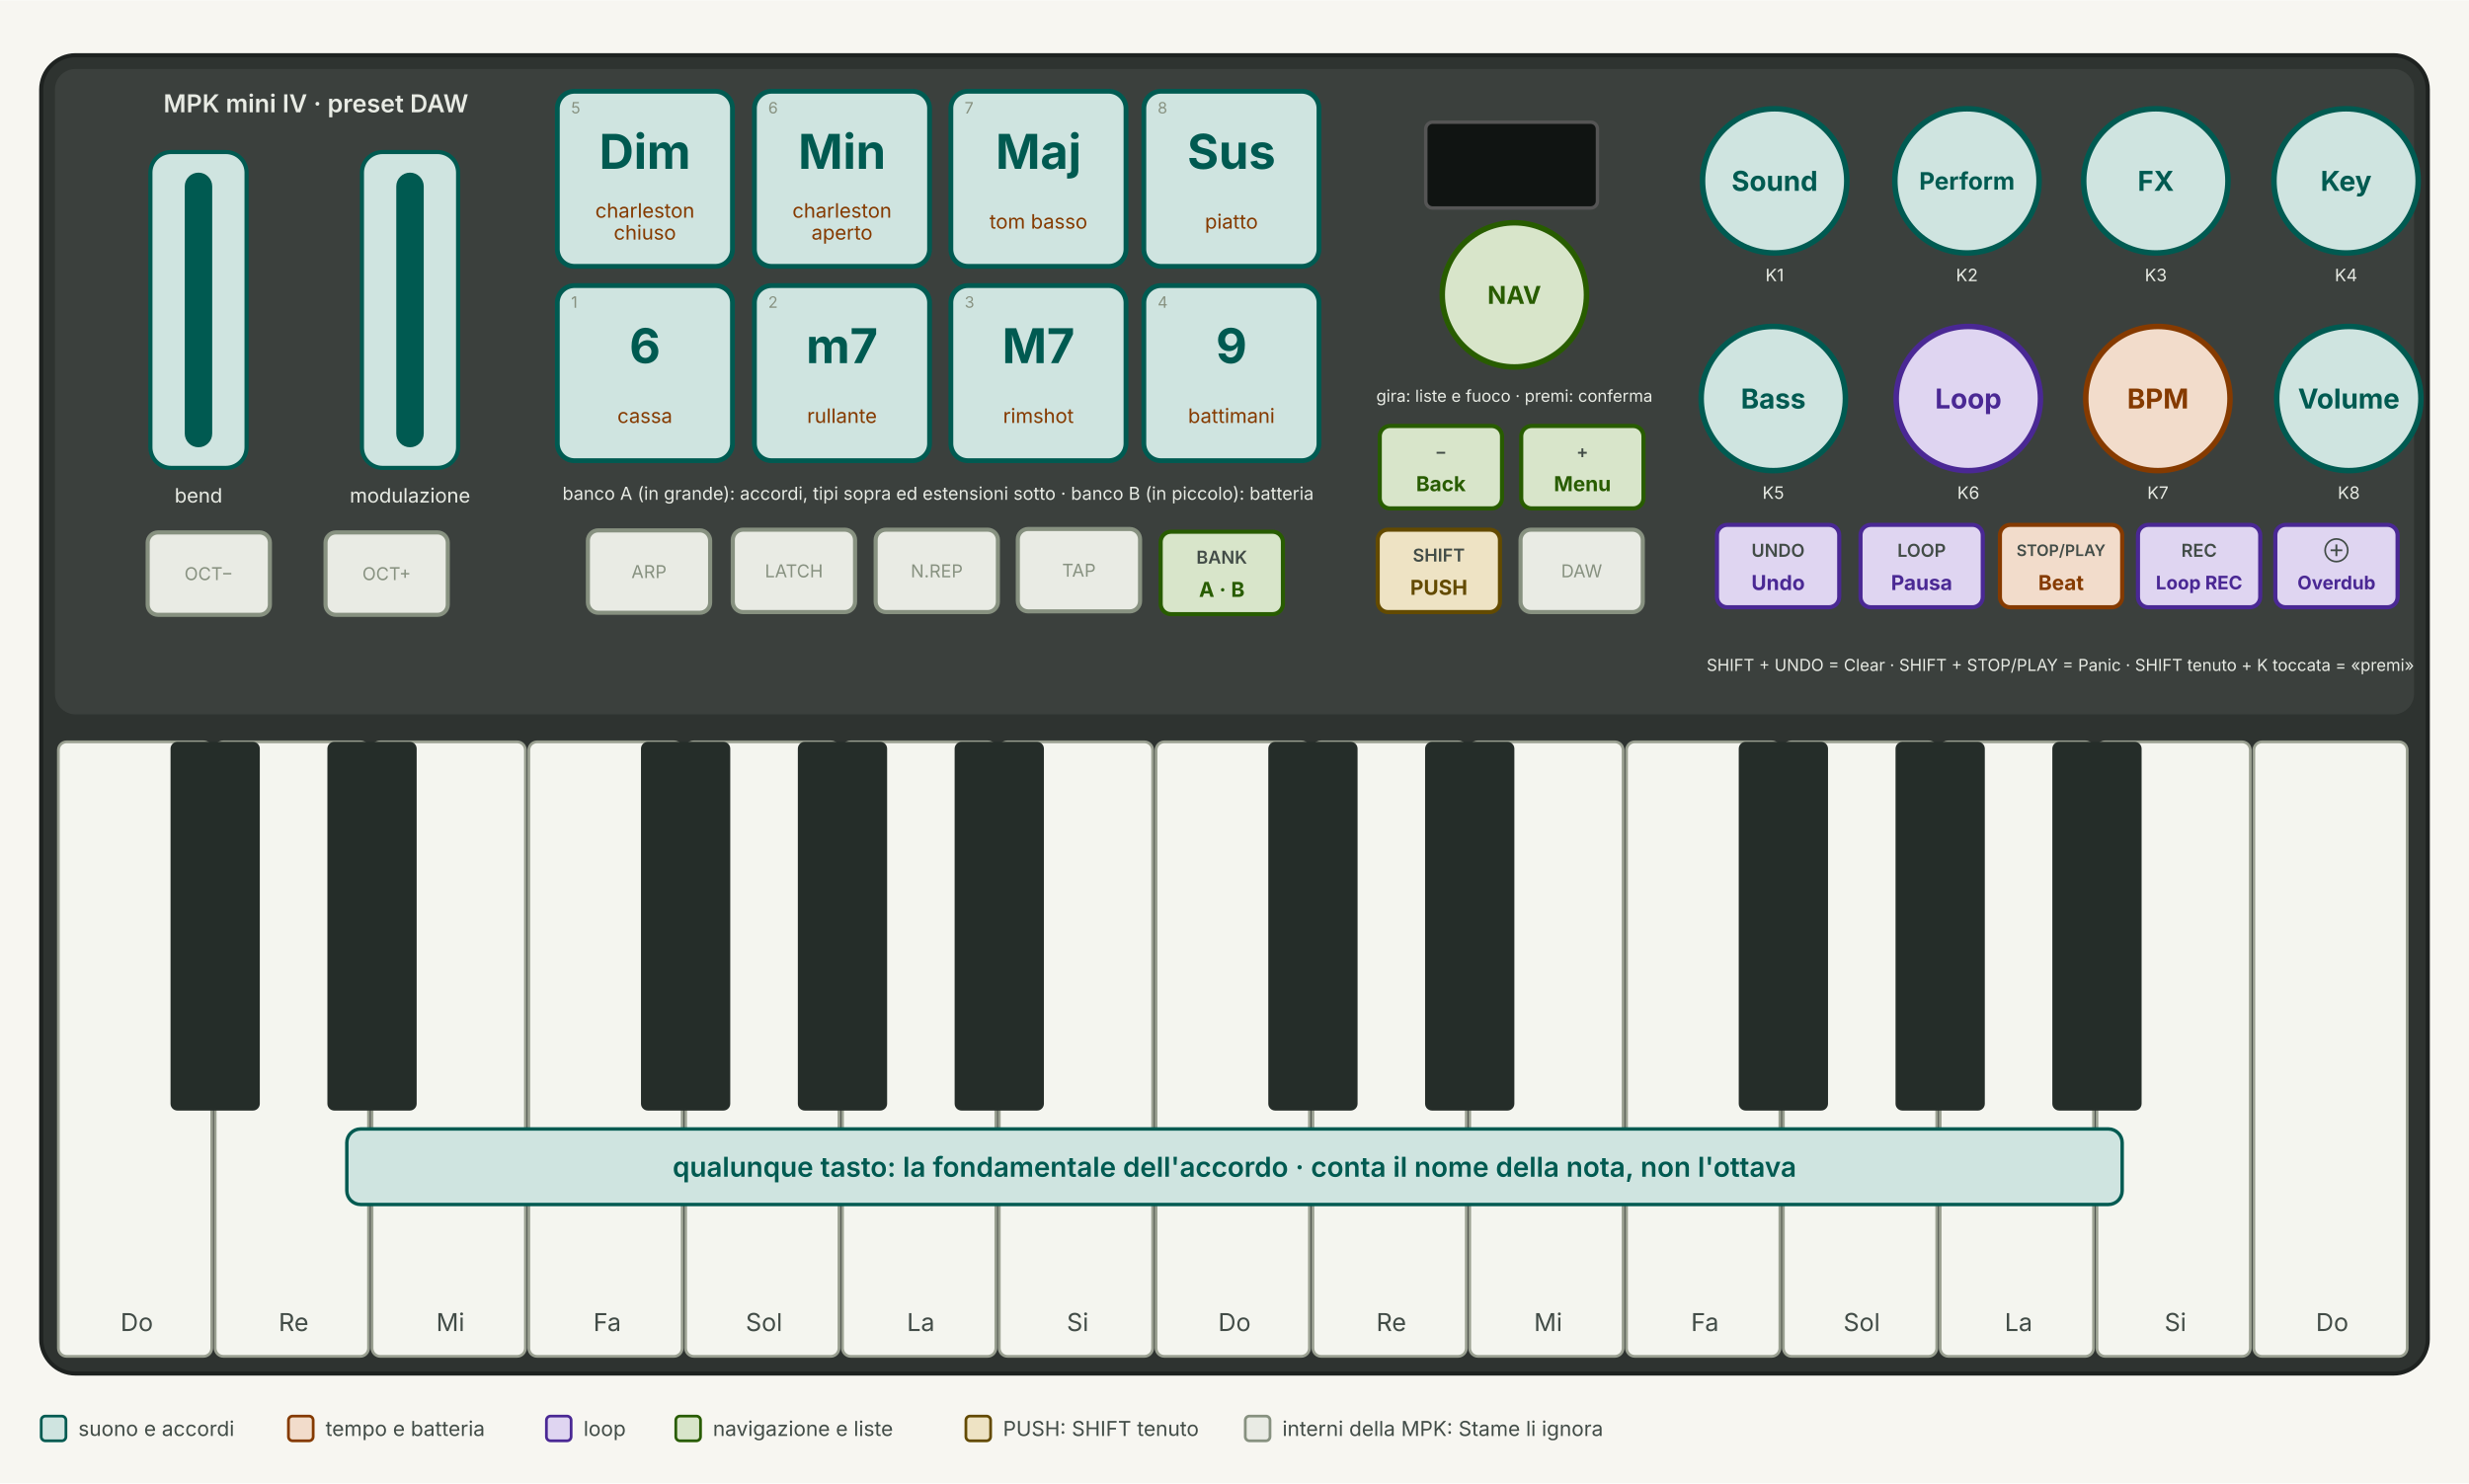
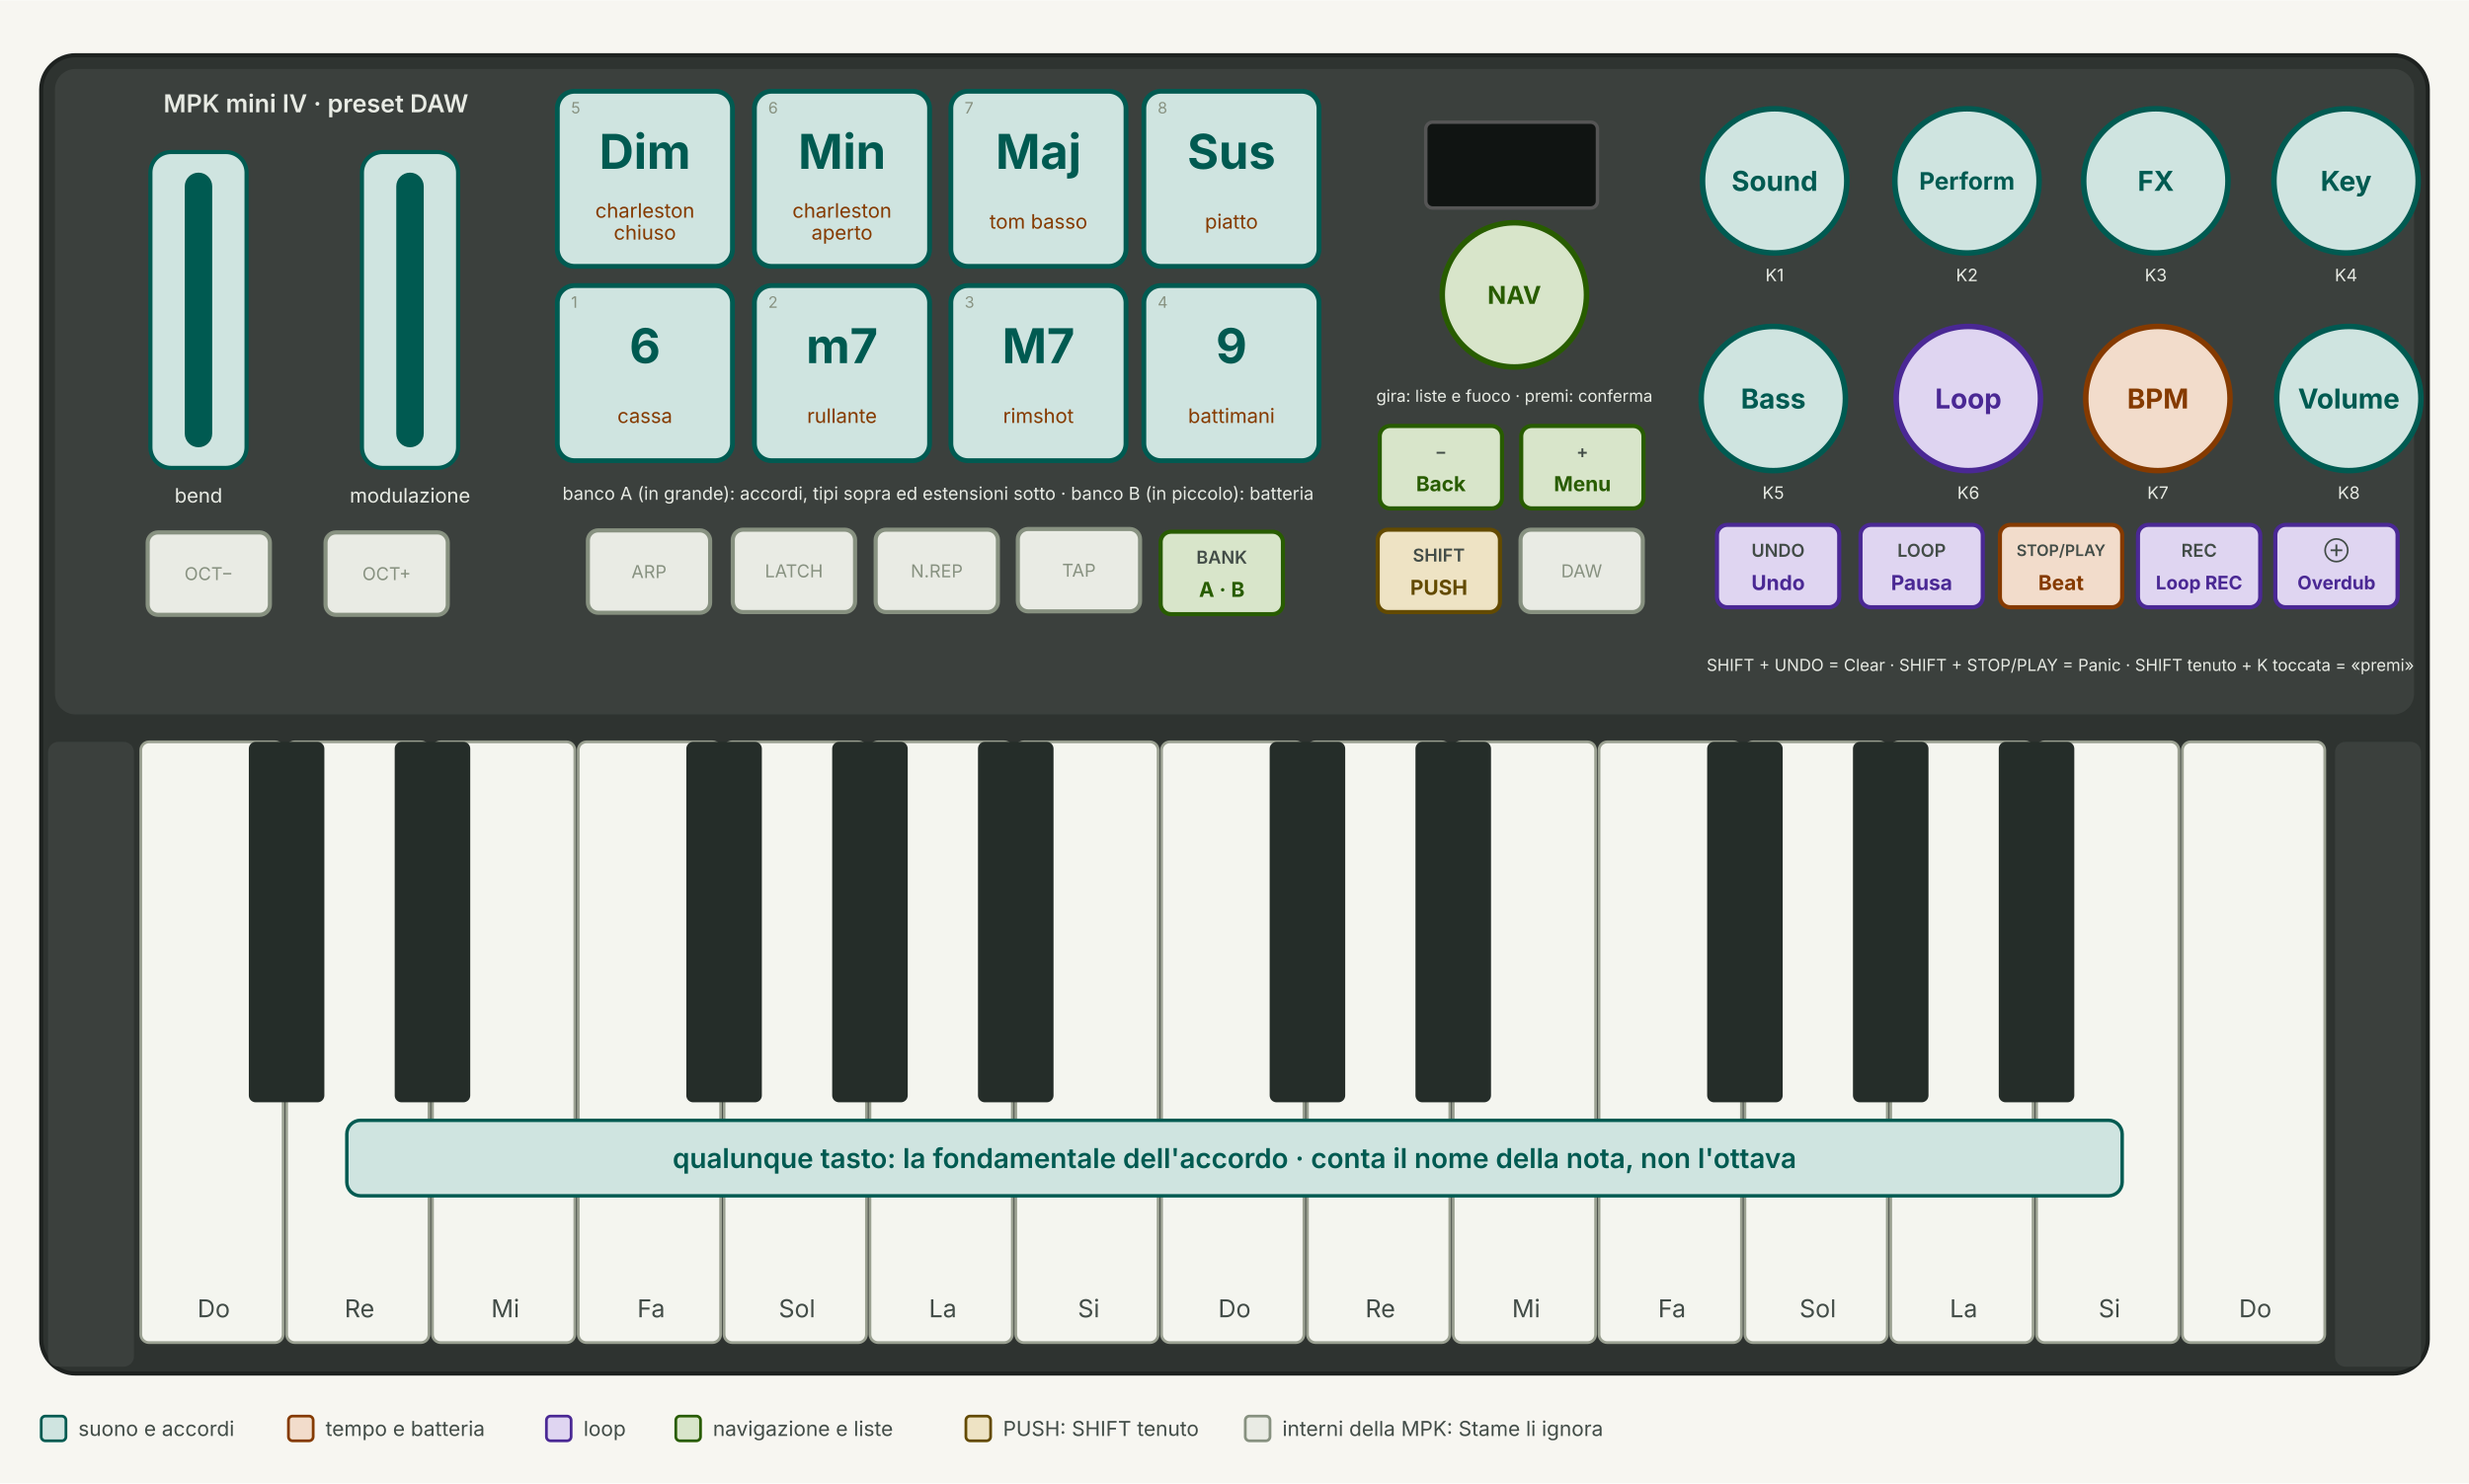
<svg xmlns="http://www.w3.org/2000/svg" viewBox="0 0 359.5 216.0" width="935" height="562" font-family="Inter, 'Segoe UI', Helvetica, Arial, sans-serif">
  <rect x="0" y="0" width="359.5" height="216.0" fill="#F7F6F1" />
  <rect x="6.00" y="8.00" width="347.50" height="192.00" rx="5" fill="#2E3330" stroke="#1E2220" stroke-width="0.6" />
  <rect x="8.00" y="10.00" width="343.50" height="94.00" rx="3" fill="#3B403D" stroke="none" stroke-width="0.5" />
  <text x="46.00" y="15.00" font-size="3.6" fill="#E8EBE4" text-anchor="middle" font-weight="600" dominant-baseline="central">MPK mini IV · preset DAW</text>
  <rect x="21.90" y="22.10" width="14.00" height="46.00" rx="3" fill="#CFE4E0" stroke="#005A51" stroke-width="0.6" />
  <rect x="26.90" y="25.10" width="4.00" height="40.00" rx="2" fill="#005A51" stroke="none" stroke-width="0.5" />
  <text x="28.90" y="72.10" font-size="2.9" fill="#E8EBE4" text-anchor="middle" font-weight="400" dominant-baseline="central">bend</text>
  <rect x="52.70" y="22.10" width="14.00" height="46.00" rx="3" fill="#CFE4E0" stroke="#005A51" stroke-width="0.6" />
  <rect x="57.70" y="25.10" width="4.00" height="40.00" rx="2" fill="#005A51" stroke="none" stroke-width="0.5" />
  <text x="59.70" y="72.10" font-size="2.9" fill="#E8EBE4" text-anchor="middle" font-weight="400" dominant-baseline="central">modulazione</text>
  <rect x="81.15" y="41.55" width="25.50" height="25.50" rx="2.5" fill="#CFE4E0" stroke="#005A51" stroke-width="0.7" />
  <text x="93.90" y="50.30" font-size="7.0" fill="#005A51" text-anchor="middle" font-weight="700" dominant-baseline="central">6</text>
  <text x="93.90" y="60.50" font-size="2.9" fill="#853A00" text-anchor="middle" font-weight="400" dominant-baseline="central">cassa</text>
  <text x="83.15" y="43.95" font-size="2.3" fill="#879180" text-anchor="start" font-weight="400" dominant-baseline="central">1</text>
  <rect x="109.85" y="41.55" width="25.50" height="25.50" rx="2.5" fill="#CFE4E0" stroke="#005A51" stroke-width="0.7" />
  <text x="122.60" y="50.30" font-size="7.0" fill="#005A51" text-anchor="middle" font-weight="700" dominant-baseline="central">m7</text>
  <text x="122.60" y="60.50" font-size="2.9" fill="#853A00" text-anchor="middle" font-weight="400" dominant-baseline="central">rullante</text>
  <text x="111.85" y="43.95" font-size="2.3" fill="#879180" text-anchor="start" font-weight="400" dominant-baseline="central">2</text>
  <rect x="138.45" y="41.55" width="25.50" height="25.50" rx="2.5" fill="#CFE4E0" stroke="#005A51" stroke-width="0.7" />
  <text x="151.20" y="50.30" font-size="7.0" fill="#005A51" text-anchor="middle" font-weight="700" dominant-baseline="central">M7</text>
  <text x="151.20" y="60.50" font-size="2.9" fill="#853A00" text-anchor="middle" font-weight="400" dominant-baseline="central">rimshot</text>
  <text x="140.45" y="43.95" font-size="2.3" fill="#879180" text-anchor="start" font-weight="400" dominant-baseline="central">3</text>
  <rect x="166.55" y="41.55" width="25.50" height="25.50" rx="2.5" fill="#CFE4E0" stroke="#005A51" stroke-width="0.7" />
  <text x="179.30" y="50.30" font-size="7.0" fill="#005A51" text-anchor="middle" font-weight="700" dominant-baseline="central">9</text>
  <text x="179.30" y="60.50" font-size="2.9" fill="#853A00" text-anchor="middle" font-weight="400" dominant-baseline="central">battimani</text>
  <text x="168.55" y="43.95" font-size="2.3" fill="#879180" text-anchor="start" font-weight="400" dominant-baseline="central">4</text>
  <rect x="81.15" y="13.25" width="25.50" height="25.50" rx="2.5" fill="#CFE4E0" stroke="#005A51" stroke-width="0.7" />
  <text x="93.90" y="22.00" font-size="7.0" fill="#005A51" text-anchor="middle" font-weight="700" dominant-baseline="central">Dim</text>
  <text x="93.90" y="30.61" font-size="2.9" fill="#853A00" text-anchor="middle" font-weight="400" dominant-baseline="central">charleston</text>
  <text x="93.90" y="33.80" font-size="2.9" fill="#853A00" text-anchor="middle" font-weight="400" dominant-baseline="central">chiuso</text>
  <text x="83.15" y="15.65" font-size="2.3" fill="#879180" text-anchor="start" font-weight="400" dominant-baseline="central">5</text>
  <rect x="109.85" y="13.25" width="25.50" height="25.50" rx="2.5" fill="#CFE4E0" stroke="#005A51" stroke-width="0.7" />
  <text x="122.60" y="22.00" font-size="7.0" fill="#005A51" text-anchor="middle" font-weight="700" dominant-baseline="central">Min</text>
  <text x="122.60" y="30.61" font-size="2.9" fill="#853A00" text-anchor="middle" font-weight="400" dominant-baseline="central">charleston</text>
  <text x="122.60" y="33.80" font-size="2.9" fill="#853A00" text-anchor="middle" font-weight="400" dominant-baseline="central">aperto</text>
  <text x="111.85" y="15.65" font-size="2.3" fill="#879180" text-anchor="start" font-weight="400" dominant-baseline="central">6</text>
  <rect x="138.45" y="13.25" width="25.50" height="25.50" rx="2.5" fill="#CFE4E0" stroke="#005A51" stroke-width="0.7" />
  <text x="151.20" y="22.00" font-size="7.0" fill="#005A51" text-anchor="middle" font-weight="700" dominant-baseline="central">Maj</text>
  <text x="151.20" y="32.20" font-size="2.9" fill="#853A00" text-anchor="middle" font-weight="400" dominant-baseline="central">tom basso</text>
  <text x="140.45" y="15.65" font-size="2.3" fill="#879180" text-anchor="start" font-weight="400" dominant-baseline="central">7</text>
  <rect x="166.55" y="13.25" width="25.50" height="25.50" rx="2.5" fill="#CFE4E0" stroke="#005A51" stroke-width="0.7" />
  <text x="179.30" y="22.00" font-size="7.0" fill="#005A51" text-anchor="middle" font-weight="700" dominant-baseline="central">Sus</text>
  <text x="179.30" y="32.20" font-size="2.9" fill="#853A00" text-anchor="middle" font-weight="400" dominant-baseline="central">piatto</text>
  <text x="168.55" y="15.65" font-size="2.3" fill="#879180" text-anchor="start" font-weight="400" dominant-baseline="central">8</text>
  <text x="136.60" y="71.80" font-size="2.6" fill="#E8EBE4" text-anchor="middle" font-weight="400" dominant-baseline="central">banco A (in grande): accordi, tipi sopra ed estensioni sotto · banco B (in piccolo): batteria</text>
  <rect x="200.90" y="62.00" width="17.80" height="12.00" rx="1.5" fill="#D8E5CA" stroke="#285C00" stroke-width="0.6" />
  <text x="209.80" y="65.70" font-size="2.6" fill="#424C47" text-anchor="middle" font-weight="600" dominant-baseline="central">−</text>
  <text x="209.80" y="70.40" font-size="3.0" fill="#285C00" text-anchor="middle" font-weight="700" dominant-baseline="central">Back</text>
  <rect x="221.50" y="62.00" width="17.80" height="12.00" rx="1.5" fill="#D8E5CA" stroke="#285C00" stroke-width="0.6" />
  <text x="230.40" y="65.70" font-size="2.6" fill="#424C47" text-anchor="middle" font-weight="600" dominant-baseline="central">+</text>
  <text x="230.40" y="70.40" font-size="3.0" fill="#285C00" text-anchor="middle" font-weight="700" dominant-baseline="central">Menu</text>
  <rect x="200.60" y="77.10" width="17.80" height="12.00" rx="1.5" fill="#EEE3C4" stroke="#634A00" stroke-width="0.6" />
  <text x="209.50" y="80.80" font-size="2.6" fill="#424C47" text-anchor="middle" font-weight="600" dominant-baseline="central">SHIFT</text>
  <text x="209.50" y="85.50" font-size="3.0" fill="#634A00" text-anchor="middle" font-weight="700" dominant-baseline="central">PUSH</text>
  <rect x="169.00" y="77.40" width="17.80" height="12.00" rx="1.5" fill="#D8E5CA" stroke="#285C00" stroke-width="0.6" />
  <text x="177.90" y="81.10" font-size="2.6" fill="#424C47" text-anchor="middle" font-weight="600" dominant-baseline="central">BANK</text>
  <text x="177.90" y="85.80" font-size="3.0" fill="#285C00" text-anchor="middle" font-weight="700" dominant-baseline="central">A · B</text>
  <rect x="221.40" y="77.10" width="17.80" height="12.00" rx="1.5" fill="#E9EBE4" stroke="#879180" stroke-width="0.6" />
  <text x="230.30" y="83.10" font-size="2.6" fill="#879180" text-anchor="middle" font-weight="400" dominant-baseline="central">DAW</text>
  <rect x="21.50" y="77.50" width="17.80" height="12.00" rx="1.5" fill="#E9EBE4" stroke="#879180" stroke-width="0.6" />
  <text x="30.40" y="83.50" font-size="2.6" fill="#879180" text-anchor="middle" font-weight="400" dominant-baseline="central">OCT−</text>
  <rect x="47.40" y="77.50" width="17.80" height="12.00" rx="1.5" fill="#E9EBE4" stroke="#879180" stroke-width="0.6" />
  <text x="56.30" y="83.50" font-size="2.6" fill="#879180" text-anchor="middle" font-weight="400" dominant-baseline="central">OCT+</text>
  <rect x="85.60" y="77.20" width="17.80" height="12.00" rx="1.5" fill="#E9EBE4" stroke="#879180" stroke-width="0.6" />
  <text x="94.50" y="83.20" font-size="2.6" fill="#879180" text-anchor="middle" font-weight="400" dominant-baseline="central">ARP</text>
  <rect x="106.70" y="77.10" width="17.80" height="12.00" rx="1.5" fill="#E9EBE4" stroke="#879180" stroke-width="0.6" />
  <text x="115.60" y="83.10" font-size="2.6" fill="#879180" text-anchor="middle" font-weight="400" dominant-baseline="central">LATCH</text>
  <rect x="127.50" y="77.10" width="17.80" height="12.00" rx="1.5" fill="#E9EBE4" stroke="#879180" stroke-width="0.6" />
  <text x="136.40" y="83.10" font-size="2.6" fill="#879180" text-anchor="middle" font-weight="400" dominant-baseline="central">N.REP</text>
  <rect x="148.20" y="77.00" width="17.80" height="12.00" rx="1.5" fill="#E9EBE4" stroke="#879180" stroke-width="0.6" />
  <text x="157.10" y="83.00" font-size="2.6" fill="#879180" text-anchor="middle" font-weight="400" dominant-baseline="central">TAP</text>
  <rect x="207.60" y="17.75" width="25.00" height="12.50" rx="1" fill="#101412" stroke="#555555" stroke-width="0.5" />
  <circle cx="220.50" cy="42.90" r="10.50" fill="#D8E5CA" stroke="#285C00" stroke-width="0.8" />
  <text x="220.50" y="42.90" font-size="3.6" fill="#285C00" text-anchor="middle" font-weight="700" dominant-baseline="central">NAV</text>
  <text x="220.50" y="57.60" font-size="2.4" fill="#E8EBE4" text-anchor="middle" font-weight="400" dominant-baseline="central">gira: liste e fuoco · premi: conferma</text>
  <circle cx="258.40" cy="26.30" r="10.50" fill="#CFE4E0" stroke="#005A51" stroke-width="0.8" />
  <text x="258.40" y="26.30" font-size="4.0" fill="#005A51" text-anchor="middle" font-weight="700" dominant-baseline="central">Sound</text>
  <text x="258.40" y="40.00" font-size="2.5" fill="#E8EBE4" text-anchor="middle" font-weight="400" dominant-baseline="central">K1</text>
  <circle cx="286.40" cy="26.30" r="10.50" fill="#CFE4E0" stroke="#005A51" stroke-width="0.8" />
  <text x="286.40" y="26.30" font-size="3.5" fill="#005A51" text-anchor="middle" font-weight="700" dominant-baseline="central">Perform</text>
  <text x="286.40" y="40.00" font-size="2.5" fill="#E8EBE4" text-anchor="middle" font-weight="400" dominant-baseline="central">K2</text>
  <circle cx="313.90" cy="26.30" r="10.50" fill="#CFE4E0" stroke="#005A51" stroke-width="0.8" />
  <text x="313.90" y="26.30" font-size="4.0" fill="#005A51" text-anchor="middle" font-weight="700" dominant-baseline="central">FX</text>
  <text x="313.90" y="40.00" font-size="2.5" fill="#E8EBE4" text-anchor="middle" font-weight="400" dominant-baseline="central">K3</text>
  <circle cx="341.60" cy="26.30" r="10.50" fill="#CFE4E0" stroke="#005A51" stroke-width="0.8" />
  <text x="341.60" y="26.30" font-size="4.0" fill="#005A51" text-anchor="middle" font-weight="700" dominant-baseline="central">Key</text>
  <text x="341.60" y="40.00" font-size="2.5" fill="#E8EBE4" text-anchor="middle" font-weight="400" dominant-baseline="central">K4</text>
  <circle cx="258.20" cy="58.00" r="10.50" fill="#CFE4E0" stroke="#005A51" stroke-width="0.8" />
  <text x="258.20" y="58.00" font-size="4.0" fill="#005A51" text-anchor="middle" font-weight="700" dominant-baseline="central">Bass</text>
  <text x="258.20" y="71.70" font-size="2.5" fill="#E8EBE4" text-anchor="middle" font-weight="400" dominant-baseline="central">K5</text>
  <circle cx="286.60" cy="58.00" r="10.50" fill="#DFD5F1" stroke="#4A2894" stroke-width="0.8" />
  <text x="286.60" y="58.00" font-size="4.0" fill="#4A2894" text-anchor="middle" font-weight="700" dominant-baseline="central">Loop</text>
  <text x="286.60" y="71.70" font-size="2.5" fill="#E8EBE4" text-anchor="middle" font-weight="400" dominant-baseline="central">K6</text>
  <circle cx="314.20" cy="58.00" r="10.50" fill="#F2DCCB" stroke="#853A00" stroke-width="0.8" />
  <text x="314.20" y="58.00" font-size="4.0" fill="#853A00" text-anchor="middle" font-weight="700" dominant-baseline="central">BPM</text>
  <text x="314.20" y="71.70" font-size="2.5" fill="#E8EBE4" text-anchor="middle" font-weight="400" dominant-baseline="central">K7</text>
  <circle cx="342.00" cy="58.00" r="10.50" fill="#CFE4E0" stroke="#005A51" stroke-width="0.8" />
  <text x="342.00" y="58.00" font-size="4.0" fill="#005A51" text-anchor="middle" font-weight="700" dominant-baseline="central">Volume</text>
  <text x="342.00" y="71.70" font-size="2.5" fill="#E8EBE4" text-anchor="middle" font-weight="400" dominant-baseline="central">K8</text>
  <rect x="250.00" y="76.40" width="17.80" height="12.00" rx="1.5" fill="#DFD5F1" stroke="#4A2894" stroke-width="0.6" />
  <text x="258.90" y="80.10" font-size="2.6" fill="#424C47" text-anchor="middle" font-weight="600" dominant-baseline="central">UNDO</text>
  <text x="258.90" y="84.80" font-size="3.0" fill="#4A2894" text-anchor="middle" font-weight="700" dominant-baseline="central">Undo</text>
  <rect x="270.90" y="76.40" width="17.80" height="12.00" rx="1.5" fill="#DFD5F1" stroke="#4A2894" stroke-width="0.6" />
  <text x="279.80" y="80.10" font-size="2.6" fill="#424C47" text-anchor="middle" font-weight="600" dominant-baseline="central">LOOP</text>
  <text x="279.80" y="84.80" font-size="3.0" fill="#4A2894" text-anchor="middle" font-weight="700" dominant-baseline="central">Pausa</text>
  <rect x="291.20" y="76.40" width="17.80" height="12.00" rx="1.5" fill="#F2DCCB" stroke="#853A00" stroke-width="0.6" />
  <text x="300.10" y="80.10" font-size="2.3" fill="#424C47" text-anchor="middle" font-weight="600" dominant-baseline="central">STOP/PLAY</text>
  <text x="300.10" y="84.80" font-size="3.0" fill="#853A00" text-anchor="middle" font-weight="700" dominant-baseline="central">Beat</text>
  <rect x="311.30" y="76.40" width="17.80" height="12.00" rx="1.5" fill="#DFD5F1" stroke="#4A2894" stroke-width="0.6" />
  <text x="320.20" y="80.10" font-size="2.6" fill="#424C47" text-anchor="middle" font-weight="600" dominant-baseline="central">REC</text>
  <text x="320.20" y="84.80" font-size="2.7" fill="#4A2894" text-anchor="middle" font-weight="700" dominant-baseline="central">Loop REC</text>
  <rect x="331.30" y="76.40" width="17.80" height="12.00" rx="1.5" fill="#DFD5F1" stroke="#4A2894" stroke-width="0.6" />
  <text x="340.20" y="80.10" font-size="2.6" fill="#424C47" text-anchor="middle" font-weight="600" dominant-baseline="central">⊕</text>
  <text x="340.20" y="84.80" font-size="2.7" fill="#4A2894" text-anchor="middle" font-weight="700" dominant-baseline="central">Overdub</text>
  <text x="300.00" y="96.80" font-size="2.4" fill="#E8EBE4" text-anchor="middle" font-weight="400" dominant-baseline="central">SHIFT + UNDO = Clear · SHIFT + STOP/PLAY = Panic · SHIFT tenuto + K toccata = «premi»</text>
-   <rect x="8.50" y="108.00" width="22.33" height="89.50" rx="1.2" fill="#F4F5EF" stroke="#9AA091" stroke-width="0.4" />
-   <text x="19.92" y="192.50" font-size="3.6" fill="#424C47" text-anchor="middle" font-weight="400" dominant-baseline="central">Do</text>
-   <rect x="31.33" y="108.00" width="22.33" height="89.50" rx="1.2" fill="#F4F5EF" stroke="#9AA091" stroke-width="0.4" />
-   <text x="42.75" y="192.50" font-size="3.6" fill="#424C47" text-anchor="middle" font-weight="400" dominant-baseline="central">Re</text>
-   <rect x="54.17" y="108.00" width="22.33" height="89.50" rx="1.2" fill="#F4F5EF" stroke="#9AA091" stroke-width="0.4" />
-   <text x="65.58" y="192.50" font-size="3.6" fill="#424C47" text-anchor="middle" font-weight="400" dominant-baseline="central">Mi</text>
-   <rect x="77.00" y="108.00" width="22.33" height="89.50" rx="1.2" fill="#F4F5EF" stroke="#9AA091" stroke-width="0.4" />
-   <text x="88.42" y="192.50" font-size="3.6" fill="#424C47" text-anchor="middle" font-weight="400" dominant-baseline="central">Fa</text>
-   <rect x="99.83" y="108.00" width="22.33" height="89.50" rx="1.2" fill="#F4F5EF" stroke="#9AA091" stroke-width="0.4" />
-   <text x="111.25" y="192.50" font-size="3.6" fill="#424C47" text-anchor="middle" font-weight="400" dominant-baseline="central">Sol</text>
-   <rect x="122.67" y="108.00" width="22.33" height="89.50" rx="1.2" fill="#F4F5EF" stroke="#9AA091" stroke-width="0.4" />
-   <text x="134.08" y="192.50" font-size="3.6" fill="#424C47" text-anchor="middle" font-weight="400" dominant-baseline="central">La</text>
-   <rect x="145.50" y="108.00" width="22.33" height="89.50" rx="1.2" fill="#F4F5EF" stroke="#9AA091" stroke-width="0.4" />
-   <text x="156.92" y="192.50" font-size="3.6" fill="#424C47" text-anchor="middle" font-weight="400" dominant-baseline="central">Si</text>
-   <rect x="168.33" y="108.00" width="22.33" height="89.50" rx="1.2" fill="#F4F5EF" stroke="#9AA091" stroke-width="0.4" />
-   <text x="179.75" y="192.50" font-size="3.6" fill="#424C47" text-anchor="middle" font-weight="400" dominant-baseline="central">Do</text>
-   <rect x="191.17" y="108.00" width="22.33" height="89.50" rx="1.2" fill="#F4F5EF" stroke="#9AA091" stroke-width="0.4" />
-   <text x="202.58" y="192.50" font-size="3.6" fill="#424C47" text-anchor="middle" font-weight="400" dominant-baseline="central">Re</text>
-   <rect x="214.00" y="108.00" width="22.33" height="89.50" rx="1.2" fill="#F4F5EF" stroke="#9AA091" stroke-width="0.4" />
-   <text x="225.42" y="192.50" font-size="3.6" fill="#424C47" text-anchor="middle" font-weight="400" dominant-baseline="central">Mi</text>
-   <rect x="236.83" y="108.00" width="22.33" height="89.50" rx="1.2" fill="#F4F5EF" stroke="#9AA091" stroke-width="0.4" />
-   <text x="248.25" y="192.50" font-size="3.6" fill="#424C47" text-anchor="middle" font-weight="400" dominant-baseline="central">Fa</text>
-   <rect x="259.67" y="108.00" width="22.33" height="89.50" rx="1.2" fill="#F4F5EF" stroke="#9AA091" stroke-width="0.4" />
-   <text x="271.08" y="192.50" font-size="3.6" fill="#424C47" text-anchor="middle" font-weight="400" dominant-baseline="central">Sol</text>
-   <rect x="282.50" y="108.00" width="22.33" height="89.50" rx="1.2" fill="#F4F5EF" stroke="#9AA091" stroke-width="0.4" />
-   <text x="293.92" y="192.50" font-size="3.6" fill="#424C47" text-anchor="middle" font-weight="400" dominant-baseline="central">La</text>
-   <rect x="305.33" y="108.00" width="22.33" height="89.50" rx="1.2" fill="#F4F5EF" stroke="#9AA091" stroke-width="0.4" />
-   <text x="316.75" y="192.50" font-size="3.6" fill="#424C47" text-anchor="middle" font-weight="400" dominant-baseline="central">Si</text>
-   <rect x="328.17" y="108.00" width="22.33" height="89.50" rx="1.2" fill="#F4F5EF" stroke="#9AA091" stroke-width="0.4" />
-   <text x="339.58" y="192.50" font-size="3.6" fill="#424C47" text-anchor="middle" font-weight="400" dominant-baseline="central">Do</text>
-   <rect x="24.83" y="108.00" width="13.00" height="53.70" rx="1" fill="#252D29" stroke="none" stroke-width="0.5" />
-   <rect x="47.67" y="108.00" width="13.00" height="53.70" rx="1" fill="#252D29" stroke="none" stroke-width="0.5" />
-   <rect x="93.33" y="108.00" width="13.00" height="53.70" rx="1" fill="#252D29" stroke="none" stroke-width="0.5" />
-   <rect x="116.17" y="108.00" width="13.00" height="53.70" rx="1" fill="#252D29" stroke="none" stroke-width="0.5" />
-   <rect x="139.00" y="108.00" width="13.00" height="53.70" rx="1" fill="#252D29" stroke="none" stroke-width="0.5" />
-   <rect x="184.67" y="108.00" width="13.00" height="53.70" rx="1" fill="#252D29" stroke="none" stroke-width="0.5" />
-   <rect x="207.50" y="108.00" width="13.00" height="53.70" rx="1" fill="#252D29" stroke="none" stroke-width="0.5" />
-   <rect x="253.17" y="108.00" width="13.00" height="53.70" rx="1" fill="#252D29" stroke="none" stroke-width="0.5" />
-   <rect x="276.00" y="108.00" width="13.00" height="53.70" rx="1" fill="#252D29" stroke="none" stroke-width="0.5" />
-   <rect x="298.83" y="108.00" width="13.00" height="53.70" rx="1" fill="#252D29" stroke="none" stroke-width="0.5" />
-   <rect x="50.50" y="164.38" width="258.50" height="11.00" rx="2" fill="#CFE4E0" stroke="#005A51" stroke-width="0.5" />
-   <text x="179.75" y="169.88" font-size="4.0" fill="#005A51" text-anchor="middle" font-weight="600" dominant-baseline="central">qualunque tasto: la fondamentale dell'accordo · conta il nome della nota, non l'ottava</text>
+   <rect x="7.00" y="108.00" width="12.50" height="91.00" rx="1.5" fill="#3B403D" stroke="none" stroke-width="0.5" />
+   <rect x="340.00" y="108.00" width="12.50" height="91.00" rx="1.5" fill="#3B403D" stroke="none" stroke-width="0.5" />
+   <rect x="20.50" y="108.00" width="20.73" height="87.50" rx="1.2" fill="#F4F5EF" stroke="#9AA091" stroke-width="0.4" />
+   <text x="31.12" y="190.50" font-size="3.6" fill="#424C47" text-anchor="middle" font-weight="400" dominant-baseline="central">Do</text>
+   <rect x="41.73" y="108.00" width="20.73" height="87.50" rx="1.2" fill="#F4F5EF" stroke="#9AA091" stroke-width="0.4" />
+   <text x="52.35" y="190.50" font-size="3.6" fill="#424C47" text-anchor="middle" font-weight="400" dominant-baseline="central">Re</text>
+   <rect x="62.97" y="108.00" width="20.73" height="87.50" rx="1.2" fill="#F4F5EF" stroke="#9AA091" stroke-width="0.4" />
+   <text x="73.58" y="190.50" font-size="3.6" fill="#424C47" text-anchor="middle" font-weight="400" dominant-baseline="central">Mi</text>
+   <rect x="84.20" y="108.00" width="20.73" height="87.50" rx="1.2" fill="#F4F5EF" stroke="#9AA091" stroke-width="0.4" />
+   <text x="94.82" y="190.50" font-size="3.6" fill="#424C47" text-anchor="middle" font-weight="400" dominant-baseline="central">Fa</text>
+   <rect x="105.43" y="108.00" width="20.73" height="87.50" rx="1.2" fill="#F4F5EF" stroke="#9AA091" stroke-width="0.4" />
+   <text x="116.05" y="190.50" font-size="3.6" fill="#424C47" text-anchor="middle" font-weight="400" dominant-baseline="central">Sol</text>
+   <rect x="126.67" y="108.00" width="20.73" height="87.50" rx="1.2" fill="#F4F5EF" stroke="#9AA091" stroke-width="0.4" />
+   <text x="137.28" y="190.50" font-size="3.6" fill="#424C47" text-anchor="middle" font-weight="400" dominant-baseline="central">La</text>
+   <rect x="147.90" y="108.00" width="20.73" height="87.50" rx="1.2" fill="#F4F5EF" stroke="#9AA091" stroke-width="0.4" />
+   <text x="158.52" y="190.50" font-size="3.6" fill="#424C47" text-anchor="middle" font-weight="400" dominant-baseline="central">Si</text>
+   <rect x="169.13" y="108.00" width="20.73" height="87.50" rx="1.2" fill="#F4F5EF" stroke="#9AA091" stroke-width="0.4" />
+   <text x="179.75" y="190.50" font-size="3.6" fill="#424C47" text-anchor="middle" font-weight="400" dominant-baseline="central">Do</text>
+   <rect x="190.37" y="108.00" width="20.73" height="87.50" rx="1.2" fill="#F4F5EF" stroke="#9AA091" stroke-width="0.4" />
+   <text x="200.98" y="190.50" font-size="3.6" fill="#424C47" text-anchor="middle" font-weight="400" dominant-baseline="central">Re</text>
+   <rect x="211.60" y="108.00" width="20.73" height="87.50" rx="1.2" fill="#F4F5EF" stroke="#9AA091" stroke-width="0.4" />
+   <text x="222.22" y="190.50" font-size="3.6" fill="#424C47" text-anchor="middle" font-weight="400" dominant-baseline="central">Mi</text>
+   <rect x="232.83" y="108.00" width="20.73" height="87.50" rx="1.2" fill="#F4F5EF" stroke="#9AA091" stroke-width="0.4" />
+   <text x="243.45" y="190.50" font-size="3.6" fill="#424C47" text-anchor="middle" font-weight="400" dominant-baseline="central">Fa</text>
+   <rect x="254.07" y="108.00" width="20.73" height="87.50" rx="1.2" fill="#F4F5EF" stroke="#9AA091" stroke-width="0.4" />
+   <text x="264.68" y="190.50" font-size="3.6" fill="#424C47" text-anchor="middle" font-weight="400" dominant-baseline="central">Sol</text>
+   <rect x="275.30" y="108.00" width="20.73" height="87.50" rx="1.2" fill="#F4F5EF" stroke="#9AA091" stroke-width="0.4" />
+   <text x="285.92" y="190.50" font-size="3.6" fill="#424C47" text-anchor="middle" font-weight="400" dominant-baseline="central">La</text>
+   <rect x="296.53" y="108.00" width="20.73" height="87.50" rx="1.2" fill="#F4F5EF" stroke="#9AA091" stroke-width="0.4" />
+   <text x="307.15" y="190.50" font-size="3.6" fill="#424C47" text-anchor="middle" font-weight="400" dominant-baseline="central">Si</text>
+   <rect x="317.77" y="108.00" width="20.73" height="87.50" rx="1.2" fill="#F4F5EF" stroke="#9AA091" stroke-width="0.4" />
+   <text x="328.38" y="190.50" font-size="3.6" fill="#424C47" text-anchor="middle" font-weight="400" dominant-baseline="central">Do</text>
+   <rect x="36.23" y="108.00" width="11.00" height="52.50" rx="1" fill="#252D29" stroke="none" stroke-width="0.5" />
+   <rect x="57.47" y="108.00" width="11.00" height="52.50" rx="1" fill="#252D29" stroke="none" stroke-width="0.5" />
+   <rect x="99.93" y="108.00" width="11.00" height="52.50" rx="1" fill="#252D29" stroke="none" stroke-width="0.5" />
+   <rect x="121.17" y="108.00" width="11.00" height="52.50" rx="1" fill="#252D29" stroke="none" stroke-width="0.5" />
+   <rect x="142.40" y="108.00" width="11.00" height="52.50" rx="1" fill="#252D29" stroke="none" stroke-width="0.5" />
+   <rect x="184.87" y="108.00" width="11.00" height="52.50" rx="1" fill="#252D29" stroke="none" stroke-width="0.5" />
+   <rect x="206.10" y="108.00" width="11.00" height="52.50" rx="1" fill="#252D29" stroke="none" stroke-width="0.5" />
+   <rect x="248.57" y="108.00" width="11.00" height="52.50" rx="1" fill="#252D29" stroke="none" stroke-width="0.5" />
+   <rect x="269.80" y="108.00" width="11.00" height="52.50" rx="1" fill="#252D29" stroke="none" stroke-width="0.5" />
+   <rect x="291.03" y="108.00" width="11.00" height="52.50" rx="1" fill="#252D29" stroke="none" stroke-width="0.5" />
+   <rect x="50.50" y="163.12" width="258.50" height="11.00" rx="2" fill="#CFE4E0" stroke="#005A51" stroke-width="0.5" />
+   <text x="179.75" y="168.62" font-size="4.0" fill="#005A51" text-anchor="middle" font-weight="600" dominant-baseline="central">qualunque tasto: la fondamentale dell'accordo · conta il nome della nota, non l'ottava</text>
  <rect x="6.00" y="206.20" width="3.60" height="3.60" rx="0.6" fill="#CFE4E0" stroke="#005A51" stroke-width="0.4" />
  <text x="11.40" y="208.00" font-size="3.0" fill="#424C47" text-anchor="start" font-weight="400" dominant-baseline="central">suono e accordi</text>
  <rect x="42.00" y="206.20" width="3.60" height="3.60" rx="0.6" fill="#F2DCCB" stroke="#853A00" stroke-width="0.4" />
  <text x="47.40" y="208.00" font-size="3.0" fill="#424C47" text-anchor="start" font-weight="400" dominant-baseline="central">tempo e batteria</text>
  <rect x="79.56" y="206.20" width="3.60" height="3.60" rx="0.6" fill="#DFD5F1" stroke="#4A2894" stroke-width="0.4" />
  <text x="84.96" y="208.00" font-size="3.0" fill="#424C47" text-anchor="start" font-weight="400" dominant-baseline="central">loop</text>
  <rect x="98.40" y="206.20" width="3.60" height="3.60" rx="0.6" fill="#D8E5CA" stroke="#285C00" stroke-width="0.4" />
  <text x="103.80" y="208.00" font-size="3.0" fill="#424C47" text-anchor="start" font-weight="400" dominant-baseline="central">navigazione e liste</text>
  <rect x="140.64" y="206.20" width="3.60" height="3.60" rx="0.6" fill="#EEE3C4" stroke="#634A00" stroke-width="0.4" />
  <text x="146.04" y="208.00" font-size="3.0" fill="#424C47" text-anchor="start" font-weight="400" dominant-baseline="central">PUSH: SHIFT tenuto</text>
  <rect x="181.32" y="206.20" width="3.60" height="3.60" rx="0.6" fill="#E9EBE4" stroke="#879180" stroke-width="0.4" />
  <text x="186.72" y="208.00" font-size="3.0" fill="#424C47" text-anchor="start" font-weight="400" dominant-baseline="central">interni della MPK: Stame li ignora</text>
</svg>
